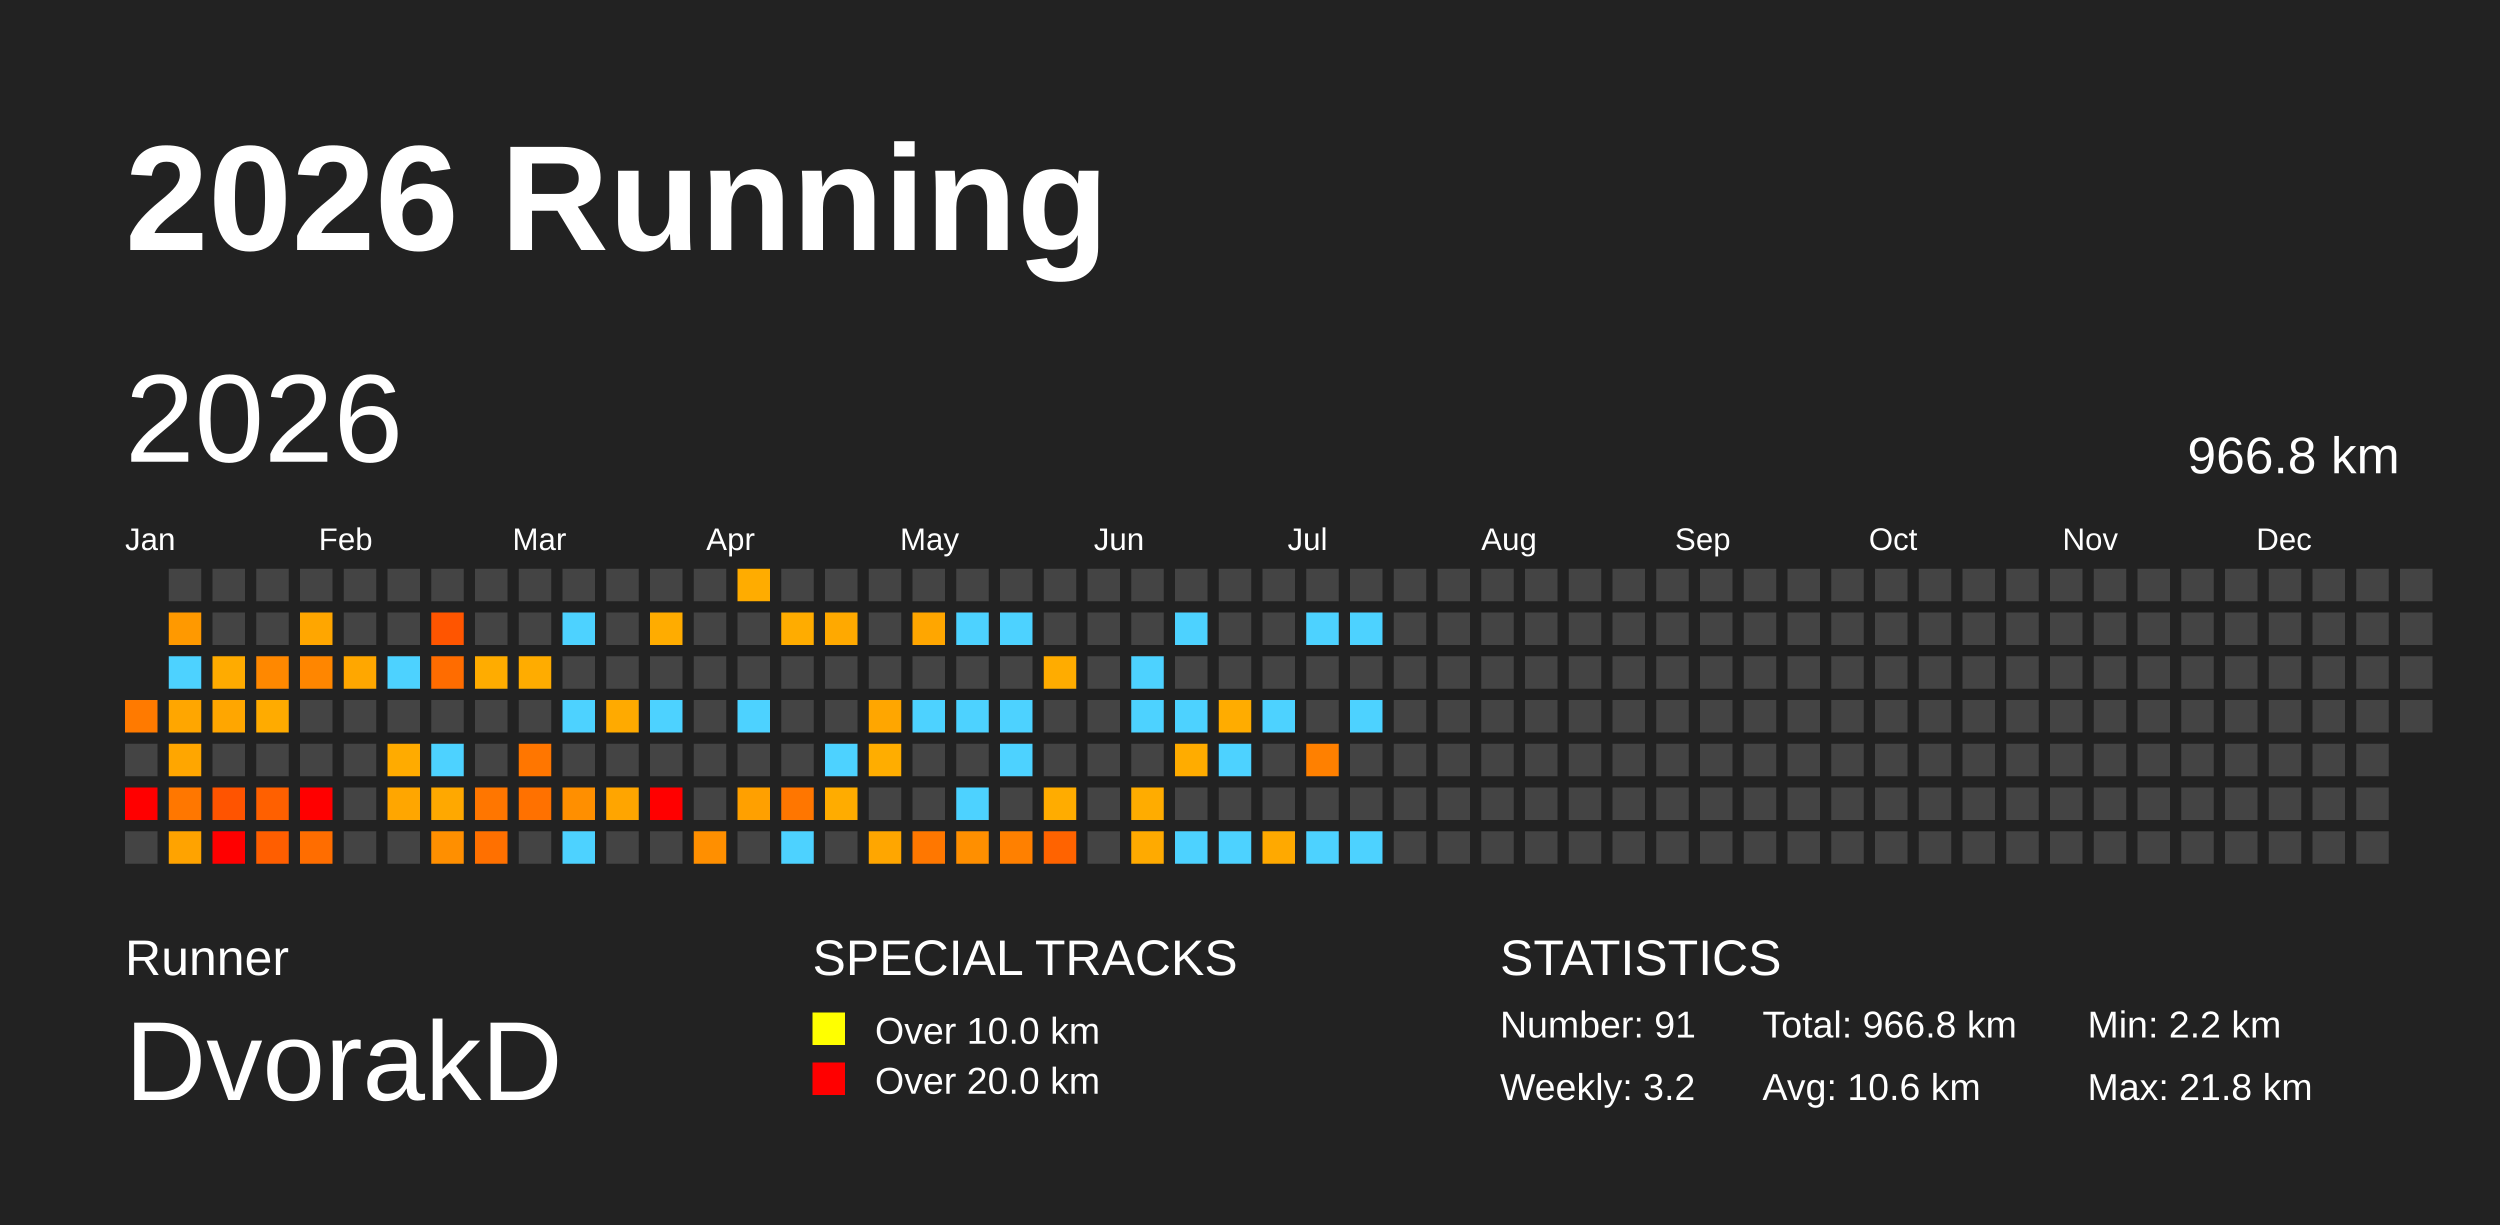
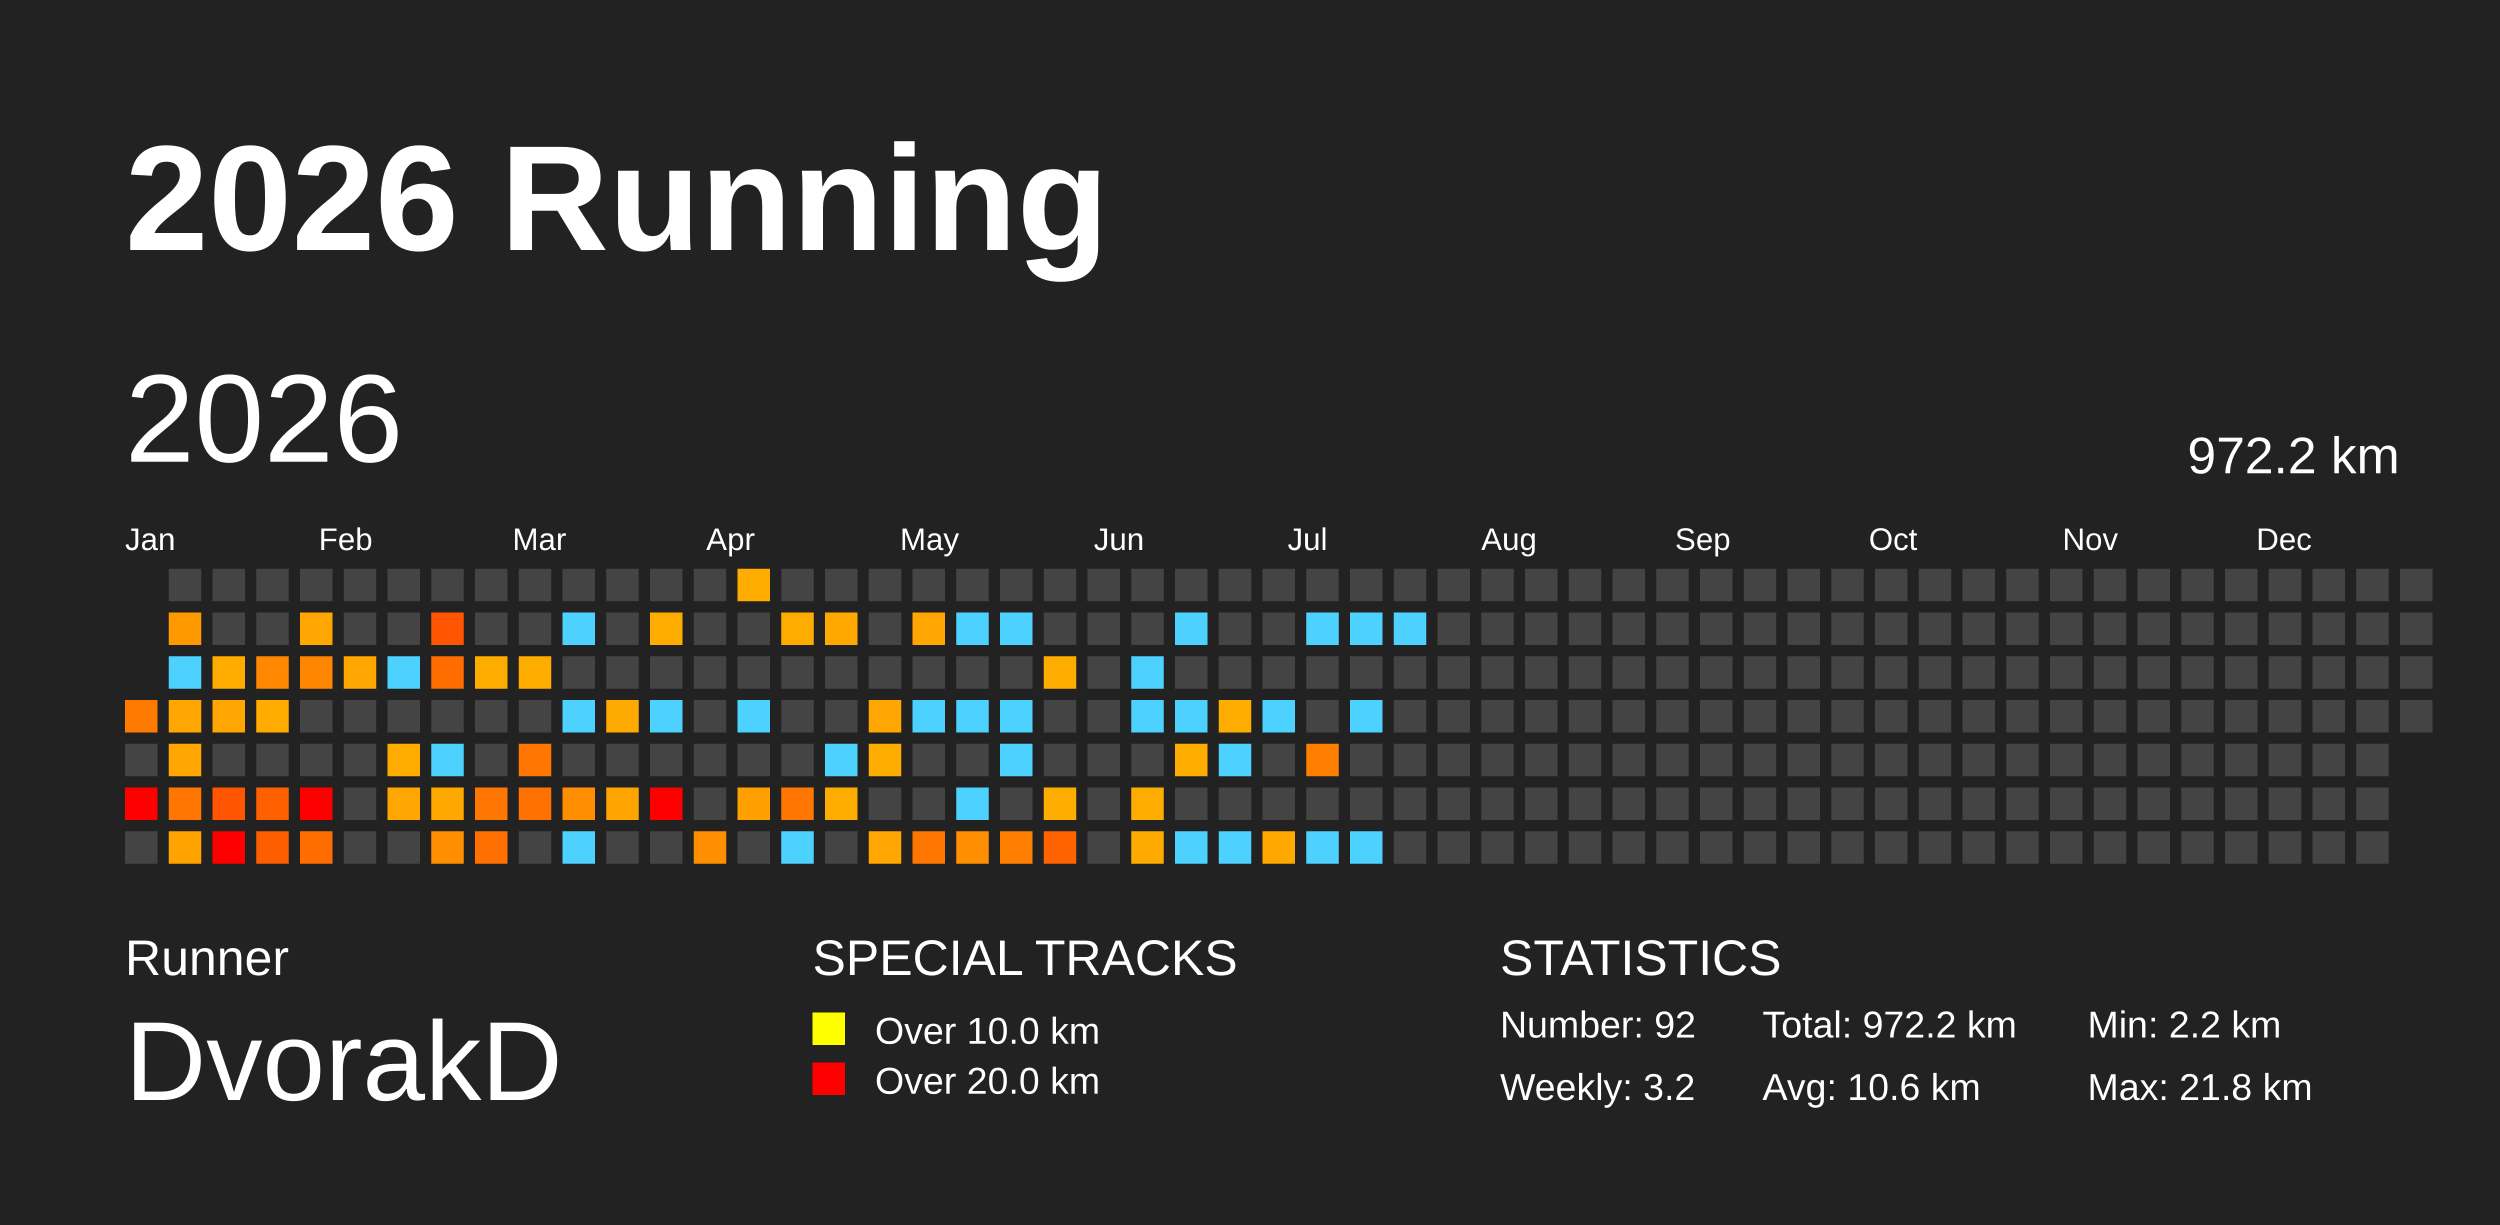
<svg xmlns="http://www.w3.org/2000/svg" baseProfile="full" height="98mm" version="1.1" viewBox="0,0,200,98" width="200mm">
  <defs />
  <rect fill="#222222" height="98" width="200" x="0" y="0" />
  <text fill="#FFFFFF" style="font-size:12px; font-family:Arial; font-weight:bold;" x="10" y="20">2026 Running</text>
  <text fill="#FFFFFF" style="font-size:4px; font-family:Arial" x="10" y="78">Runner</text>
  <text fill="#FFFFFF" style="font-size:9px; font-family:Arial" x="10" y="88">DvorakD</text>
  <text fill="#FFFFFF" style="font-size:4px; font-family:Arial" x="65" y="78">SPECIAL TRACKS</text>
  <rect fill="yellow" height="2.6" width="2.6" x="65" y="81" />
  <text fill="#FFFFFF" style="font-size:3px; font-family:Arial" x="70" y="83.5">Over 10.0 km</text>
  <rect fill="red" height="2.6" width="2.6" x="65" y="85" />
  <text fill="#FFFFFF" style="font-size:3px; font-family:Arial" x="70" y="87.5">Over 20.0 km</text>
  <text fill="#FFFFFF" style="font-size:4px; font-family:Arial" x="120" y="78">STATISTICS</text>
-   <text fill="#FFFFFF" style="font-size:3px; font-family:Arial" x="120" y="83">Number: 91</text>
+   <text fill="#FFFFFF" style="font-size:3px; font-family:Arial" x="120" y="83">Number: 92</text>
  <text fill="#FFFFFF" style="font-size:3px; font-family:Arial" x="120" y="88">Weekly: 3.2</text>
-   <text fill="#FFFFFF" style="font-size:3px; font-family:Arial" x="141" y="83">Total: 966.8 km</text>
+   <text fill="#FFFFFF" style="font-size:3px; font-family:Arial" x="141" y="83">Total: 972.2 km</text>
  <text fill="#FFFFFF" style="font-size:3px; font-family:Arial" x="141" y="88">Avg: 10.6 km</text>
  <text fill="#FFFFFF" style="font-size:3px; font-family:Arial" x="167" y="83">Min: 2.2 km</text>
  <text fill="#FFFFFF" style="font-size:3px; font-family:Arial" x="167" y="88">Max: 21.8 km</text>
  <text dominant-baseline="hanging" fill="#FFFFFF" style="font-size:10.0px; font-family:Arial;" x="10" y="30">2026</text>
-   <text dominant-baseline="hanging" fill="#FFFFFF" style="font-size:4.125px; font-family:Arial;" x="175" y="35">966.8 km</text>
+   <text dominant-baseline="hanging" fill="#FFFFFF" style="font-size:4.125px; font-family:Arial;" x="175" y="35">972.2 km</text>
  <text fill="#FFFFFF" style="font-size:2.5px; font-family:Arial" x="10.0" y="44">Jan</text>
  <text fill="#FFFFFF" style="font-size:2.5px; font-family:Arial" x="25.5" y="44">Feb</text>
  <text fill="#FFFFFF" style="font-size:2.5px; font-family:Arial" x="41.0" y="44">Mar</text>
  <text fill="#FFFFFF" style="font-size:2.5px; font-family:Arial" x="56.5" y="44">Apr</text>
  <text fill="#FFFFFF" style="font-size:2.5px; font-family:Arial" x="72.0" y="44">May</text>
  <text fill="#FFFFFF" style="font-size:2.5px; font-family:Arial" x="87.5" y="44">Jun</text>
  <text fill="#FFFFFF" style="font-size:2.5px; font-family:Arial" x="103.0" y="44">Jul</text>
  <text fill="#FFFFFF" style="font-size:2.5px; font-family:Arial" x="118.5" y="44">Aug</text>
  <text fill="#FFFFFF" style="font-size:2.5px; font-family:Arial" x="134.0" y="44">Sep</text>
  <text fill="#FFFFFF" style="font-size:2.5px; font-family:Arial" x="149.5" y="44">Oct</text>
  <text fill="#FFFFFF" style="font-size:2.5px; font-family:Arial" x="165.0" y="44">Nov</text>
  <text fill="#FFFFFF" style="font-size:2.5px; font-family:Arial" x="180.5" y="44">Dec</text>
  <rect fill="#ff7a00" height="2.6" width="2.6" x="10.0" y="56.0" />
  <rect fill="#444444" height="2.6" width="2.6" x="10.0" y="59.5" />
  <rect fill="red" height="2.6" width="2.6" x="10.0" y="63.0" />
  <rect fill="#444444" height="2.6" width="2.6" x="10.0" y="66.5" />
  <rect fill="#444444" height="2.6" width="2.6" x="13.5" y="45.5" />
  <rect fill="#ff9900" height="2.6" width="2.6" x="13.5" y="49.0" />
  <rect fill="#4dd2ff" height="2.6" width="2.6" x="13.5" y="52.5" />
  <rect fill="#ffa600" height="2.6" width="2.6" x="13.5" y="56.0" />
  <rect fill="#ffa600" height="2.6" width="2.6" x="13.5" y="59.5" />
  <rect fill="#ff7700" height="2.6" width="2.6" x="13.5" y="63.0" />
  <rect fill="#ffa300" height="2.6" width="2.6" x="13.5" y="66.5" />
  <rect fill="#444444" height="2.6" width="2.6" x="17.0" y="45.5" />
  <rect fill="#444444" height="2.6" width="2.6" x="17.0" y="49.0" />
  <rect fill="#ffab00" height="2.6" width="2.6" x="17.0" y="52.5" />
  <rect fill="#ffa600" height="2.6" width="2.6" x="17.0" y="56.0" />
  <rect fill="#444444" height="2.6" width="2.6" x="17.0" y="59.5" />
  <rect fill="#ff5400" height="2.6" width="2.6" x="17.0" y="63.0" />
  <rect fill="red" height="2.6" width="2.6" x="17.0" y="66.5" />
  <rect fill="#444444" height="2.6" width="2.6" x="20.5" y="45.5" />
  <rect fill="#444444" height="2.6" width="2.6" x="20.5" y="49.0" />
  <rect fill="#ff8800" height="2.6" width="2.6" x="20.5" y="52.5" />
  <rect fill="#ffab00" height="2.6" width="2.6" x="20.5" y="56.0" />
  <rect fill="#444444" height="2.6" width="2.6" x="20.5" y="59.5" />
  <rect fill="#ff6000" height="2.6" width="2.6" x="20.5" y="63.0" />
  <rect fill="#ff5e00" height="2.6" width="2.6" x="20.5" y="66.5" />
  <rect fill="#444444" height="2.6" width="2.6" x="24.0" y="45.5" />
  <rect fill="#ffa600" height="2.6" width="2.6" x="24.0" y="49.0" />
  <rect fill="#ff8600" height="2.6" width="2.6" x="24.0" y="52.5" />
  <rect fill="#444444" height="2.6" width="2.6" x="24.0" y="56.0" />
  <rect fill="#444444" height="2.6" width="2.6" x="24.0" y="59.5" />
  <rect fill="red" height="2.6" width="2.6" x="24.0" y="63.0" />
  <rect fill="#ff6d00" height="2.6" width="2.6" x="24.0" y="66.5" />
  <rect fill="#444444" height="2.6" width="2.6" x="27.5" y="45.5" />
  <rect fill="#444444" height="2.6" width="2.6" x="27.5" y="49.0" />
  <rect fill="#ffa700" height="2.6" width="2.6" x="27.5" y="52.5" />
  <rect fill="#444444" height="2.6" width="2.6" x="27.5" y="56.0" />
  <rect fill="#444444" height="2.6" width="2.6" x="27.5" y="59.5" />
  <rect fill="#444444" height="2.6" width="2.6" x="27.5" y="63.0" />
  <rect fill="#444444" height="2.6" width="2.6" x="27.5" y="66.5" />
  <rect fill="#444444" height="2.6" width="2.6" x="31.0" y="45.5" />
  <rect fill="#444444" height="2.6" width="2.6" x="31.0" y="49.0" />
  <rect fill="#4dd2ff" height="2.6" width="2.6" x="31.0" y="52.5" />
  <rect fill="#444444" height="2.6" width="2.6" x="31.0" y="56.0" />
  <rect fill="#ffab00" height="2.6" width="2.6" x="31.0" y="59.5" />
  <rect fill="#ffa600" height="2.6" width="2.6" x="31.0" y="63.0" />
  <rect fill="#444444" height="2.6" width="2.6" x="31.0" y="66.5" />
  <rect fill="#444444" height="2.6" width="2.6" x="34.5" y="45.5" />
  <rect fill="#ff5500" height="2.6" width="2.6" x="34.5" y="49.0" />
  <rect fill="#ff6c00" height="2.6" width="2.6" x="34.5" y="52.5" />
  <rect fill="#444444" height="2.6" width="2.6" x="34.5" y="56.0" />
  <rect fill="#4dd2ff" height="2.6" width="2.6" x="34.5" y="59.5" />
  <rect fill="#ffa800" height="2.6" width="2.6" x="34.5" y="63.0" />
  <rect fill="#ff8f00" height="2.6" width="2.6" x="34.5" y="66.5" />
  <rect fill="#444444" height="2.6" width="2.6" x="38.0" y="45.5" />
  <rect fill="#444444" height="2.6" width="2.6" x="38.0" y="49.0" />
  <rect fill="#ffac00" height="2.6" width="2.6" x="38.0" y="52.5" />
  <rect fill="#444444" height="2.6" width="2.6" x="38.0" y="56.0" />
  <rect fill="#444444" height="2.6" width="2.6" x="38.0" y="59.5" />
  <rect fill="#ff7600" height="2.6" width="2.6" x="38.0" y="63.0" />
  <rect fill="#ff7000" height="2.6" width="2.6" x="38.0" y="66.5" />
  <rect fill="#444444" height="2.6" width="2.6" x="41.5" y="45.5" />
  <rect fill="#444444" height="2.6" width="2.6" x="41.5" y="49.0" />
  <rect fill="#ffac00" height="2.6" width="2.6" x="41.5" y="52.5" />
  <rect fill="#444444" height="2.6" width="2.6" x="41.5" y="56.0" />
  <rect fill="#ff7600" height="2.6" width="2.6" x="41.5" y="59.5" />
  <rect fill="#ff7100" height="2.6" width="2.6" x="41.5" y="63.0" />
  <rect fill="#444444" height="2.6" width="2.6" x="41.5" y="66.5" />
  <rect fill="#444444" height="2.6" width="2.6" x="45.0" y="45.5" />
  <rect fill="#4dd2ff" height="2.6" width="2.6" x="45.0" y="49.0" />
  <rect fill="#444444" height="2.6" width="2.6" x="45.0" y="52.5" />
  <rect fill="#4dd2ff" height="2.6" width="2.6" x="45.0" y="56.0" />
  <rect fill="#444444" height="2.6" width="2.6" x="45.0" y="59.5" />
  <rect fill="#ff8f00" height="2.6" width="2.6" x="45.0" y="63.0" />
  <rect fill="#4dd2ff" height="2.6" width="2.6" x="45.0" y="66.5" />
  <rect fill="#444444" height="2.6" width="2.6" x="48.5" y="45.5" />
  <rect fill="#444444" height="2.6" width="2.6" x="48.5" y="49.0" />
  <rect fill="#444444" height="2.6" width="2.6" x="48.5" y="52.5" />
  <rect fill="#ffaa00" height="2.6" width="2.6" x="48.5" y="56.0" />
  <rect fill="#444444" height="2.6" width="2.6" x="48.5" y="59.5" />
  <rect fill="#ffa500" height="2.6" width="2.6" x="48.5" y="63.0" />
  <rect fill="#444444" height="2.6" width="2.6" x="48.5" y="66.5" />
  <rect fill="#444444" height="2.6" width="2.6" x="52.0" y="45.5" />
  <rect fill="#ffac00" height="2.6" width="2.6" x="52.0" y="49.0" />
  <rect fill="#444444" height="2.6" width="2.6" x="52.0" y="52.5" />
  <rect fill="#4dd2ff" height="2.6" width="2.6" x="52.0" y="56.0" />
  <rect fill="#444444" height="2.6" width="2.6" x="52.0" y="59.5" />
  <rect fill="red" height="2.6" width="2.6" x="52.0" y="63.0" />
  <rect fill="#444444" height="2.6" width="2.6" x="52.0" y="66.5" />
  <rect fill="#444444" height="2.6" width="2.6" x="55.5" y="45.5" />
  <rect fill="#444444" height="2.6" width="2.6" x="55.5" y="49.0" />
  <rect fill="#444444" height="2.6" width="2.6" x="55.5" y="52.5" />
  <rect fill="#444444" height="2.6" width="2.6" x="55.5" y="56.0" />
  <rect fill="#444444" height="2.6" width="2.6" x="55.5" y="59.5" />
  <rect fill="#444444" height="2.6" width="2.6" x="55.5" y="63.0" />
  <rect fill="#ff8f00" height="2.6" width="2.6" x="55.5" y="66.5" />
  <rect fill="#ffac00" height="2.6" width="2.6" x="59.0" y="45.5" />
  <rect fill="#444444" height="2.6" width="2.6" x="59.0" y="49.0" />
  <rect fill="#444444" height="2.6" width="2.6" x="59.0" y="52.5" />
  <rect fill="#4dd2ff" height="2.6" width="2.6" x="59.0" y="56.0" />
  <rect fill="#444444" height="2.6" width="2.6" x="59.0" y="59.5" />
  <rect fill="#ffa000" height="2.6" width="2.6" x="59.0" y="63.0" />
  <rect fill="#444444" height="2.6" width="2.6" x="59.0" y="66.5" />
  <rect fill="#444444" height="2.6" width="2.6" x="62.5" y="45.5" />
  <rect fill="#ffac00" height="2.6" width="2.6" x="62.5" y="49.0" />
  <rect fill="#444444" height="2.6" width="2.6" x="62.5" y="52.5" />
  <rect fill="#444444" height="2.6" width="2.6" x="62.5" y="56.0" />
  <rect fill="#444444" height="2.6" width="2.6" x="62.5" y="59.5" />
  <rect fill="#ff7600" height="2.6" width="2.6" x="62.5" y="63.0" />
  <rect fill="#4dd2ff" height="2.6" width="2.6" x="62.5" y="66.5" />
  <rect fill="#444444" height="2.6" width="2.6" x="66.0" y="45.5" />
  <rect fill="#ffa900" height="2.6" width="2.6" x="66.0" y="49.0" />
  <rect fill="#444444" height="2.6" width="2.6" x="66.0" y="52.5" />
  <rect fill="#444444" height="2.6" width="2.6" x="66.0" y="56.0" />
  <rect fill="#4dd2ff" height="2.6" width="2.6" x="66.0" y="59.5" />
  <rect fill="#ffac00" height="2.6" width="2.6" x="66.0" y="63.0" />
  <rect fill="#444444" height="2.6" width="2.6" x="66.0" y="66.5" />
  <rect fill="#444444" height="2.6" width="2.6" x="69.5" y="45.5" />
  <rect fill="#444444" height="2.6" width="2.6" x="69.5" y="49.0" />
  <rect fill="#444444" height="2.6" width="2.6" x="69.5" y="52.5" />
  <rect fill="#ffa600" height="2.6" width="2.6" x="69.5" y="56.0" />
  <rect fill="#ffad00" height="2.6" width="2.6" x="69.5" y="59.5" />
  <rect fill="#444444" height="2.6" width="2.6" x="69.5" y="63.0" />
  <rect fill="#ffa600" height="2.6" width="2.6" x="69.5" y="66.5" />
  <rect fill="#444444" height="2.6" width="2.6" x="73.0" y="45.5" />
  <rect fill="#ffa600" height="2.6" width="2.6" x="73.0" y="49.0" />
  <rect fill="#444444" height="2.6" width="2.6" x="73.0" y="52.5" />
  <rect fill="#4dd2ff" height="2.6" width="2.6" x="73.0" y="56.0" />
  <rect fill="#444444" height="2.6" width="2.6" x="73.0" y="59.5" />
  <rect fill="#444444" height="2.6" width="2.6" x="73.0" y="63.0" />
  <rect fill="#ff7700" height="2.6" width="2.6" x="73.0" y="66.5" />
  <rect fill="#444444" height="2.6" width="2.6" x="76.5" y="45.5" />
  <rect fill="#4dd2ff" height="2.6" width="2.6" x="76.5" y="49.0" />
  <rect fill="#444444" height="2.6" width="2.6" x="76.5" y="52.5" />
  <rect fill="#4dd2ff" height="2.6" width="2.6" x="76.5" y="56.0" />
  <rect fill="#444444" height="2.6" width="2.6" x="76.5" y="59.5" />
  <rect fill="#4dd2ff" height="2.6" width="2.6" x="76.5" y="63.0" />
  <rect fill="#ff8f00" height="2.6" width="2.6" x="76.5" y="66.5" />
  <rect fill="#444444" height="2.6" width="2.6" x="80.0" y="45.5" />
  <rect fill="#4dd2ff" height="2.6" width="2.6" x="80.0" y="49.0" />
  <rect fill="#444444" height="2.6" width="2.6" x="80.0" y="52.5" />
  <rect fill="#4dd2ff" height="2.6" width="2.6" x="80.0" y="56.0" />
  <rect fill="#4dd2ff" height="2.6" width="2.6" x="80.0" y="59.5" />
  <rect fill="#444444" height="2.6" width="2.6" x="80.0" y="63.0" />
  <rect fill="#ff8000" height="2.6" width="2.6" x="80.0" y="66.5" />
  <rect fill="#444444" height="2.6" width="2.6" x="83.5" y="45.5" />
  <rect fill="#444444" height="2.6" width="2.6" x="83.5" y="49.0" />
  <rect fill="#ffac00" height="2.6" width="2.6" x="83.5" y="52.5" />
  <rect fill="#444444" height="2.6" width="2.6" x="83.5" y="56.0" />
  <rect fill="#444444" height="2.6" width="2.6" x="83.5" y="59.5" />
  <rect fill="#ffac00" height="2.6" width="2.6" x="83.5" y="63.0" />
  <rect fill="#ff6300" height="2.6" width="2.6" x="83.5" y="66.5" />
  <rect fill="#444444" height="2.6" width="2.6" x="87.0" y="45.5" />
  <rect fill="#444444" height="2.6" width="2.6" x="87.0" y="49.0" />
  <rect fill="#444444" height="2.6" width="2.6" x="87.0" y="52.5" />
  <rect fill="#444444" height="2.6" width="2.6" x="87.0" y="56.0" />
  <rect fill="#444444" height="2.6" width="2.6" x="87.0" y="59.5" />
  <rect fill="#444444" height="2.6" width="2.6" x="87.0" y="63.0" />
  <rect fill="#444444" height="2.6" width="2.6" x="87.0" y="66.5" />
  <rect fill="#444444" height="2.6" width="2.6" x="90.5" y="45.5" />
  <rect fill="#444444" height="2.6" width="2.6" x="90.5" y="49.0" />
  <rect fill="#4dd2ff" height="2.6" width="2.6" x="90.5" y="52.5" />
  <rect fill="#4dd2ff" height="2.6" width="2.6" x="90.5" y="56.0" />
  <rect fill="#444444" height="2.6" width="2.6" x="90.5" y="59.5" />
  <rect fill="#ffac00" height="2.6" width="2.6" x="90.5" y="63.0" />
  <rect fill="#ffaa00" height="2.6" width="2.6" x="90.5" y="66.5" />
  <rect fill="#444444" height="2.6" width="2.6" x="94.0" y="45.5" />
  <rect fill="#4dd2ff" height="2.6" width="2.6" x="94.0" y="49.0" />
  <rect fill="#444444" height="2.6" width="2.6" x="94.0" y="52.5" />
  <rect fill="#4dd2ff" height="2.6" width="2.6" x="94.0" y="56.0" />
  <rect fill="#ffac00" height="2.6" width="2.6" x="94.0" y="59.5" />
  <rect fill="#444444" height="2.6" width="2.6" x="94.0" y="63.0" />
  <rect fill="#4dd2ff" height="2.6" width="2.6" x="94.0" y="66.5" />
  <rect fill="#444444" height="2.6" width="2.6" x="97.5" y="45.5" />
  <rect fill="#444444" height="2.6" width="2.6" x="97.5" y="49.0" />
  <rect fill="#444444" height="2.6" width="2.6" x="97.5" y="52.5" />
  <rect fill="#ffac00" height="2.6" width="2.6" x="97.5" y="56.0" />
  <rect fill="#4dd2ff" height="2.6" width="2.6" x="97.5" y="59.5" />
  <rect fill="#444444" height="2.6" width="2.6" x="97.5" y="63.0" />
  <rect fill="#4dd2ff" height="2.6" width="2.6" x="97.5" y="66.5" />
  <rect fill="#444444" height="2.6" width="2.6" x="101.0" y="45.5" />
  <rect fill="#444444" height="2.6" width="2.6" x="101.0" y="49.0" />
  <rect fill="#444444" height="2.6" width="2.6" x="101.0" y="52.5" />
  <rect fill="#4dd2ff" height="2.6" width="2.6" x="101.0" y="56.0" />
  <rect fill="#444444" height="2.6" width="2.6" x="101.0" y="59.5" />
  <rect fill="#444444" height="2.6" width="2.6" x="101.0" y="63.0" />
  <rect fill="#ffa900" height="2.6" width="2.6" x="101.0" y="66.5" />
  <rect fill="#444444" height="2.6" width="2.6" x="104.5" y="45.5" />
  <rect fill="#4dd2ff" height="2.6" width="2.6" x="104.5" y="49.0" />
  <rect fill="#444444" height="2.6" width="2.6" x="104.5" y="52.5" />
  <rect fill="#444444" height="2.6" width="2.6" x="104.5" y="56.0" />
  <rect fill="#ff8000" height="2.6" width="2.6" x="104.5" y="59.5" />
  <rect fill="#444444" height="2.6" width="2.6" x="104.5" y="63.0" />
  <rect fill="#4dd2ff" height="2.6" width="2.6" x="104.5" y="66.5" />
  <rect fill="#444444" height="2.6" width="2.6" x="108.0" y="45.5" />
  <rect fill="#4dd2ff" height="2.6" width="2.6" x="108.0" y="49.0" />
  <rect fill="#444444" height="2.6" width="2.6" x="108.0" y="52.5" />
  <rect fill="#4dd2ff" height="2.6" width="2.6" x="108.0" y="56.0" />
  <rect fill="#444444" height="2.6" width="2.6" x="108.0" y="59.5" />
  <rect fill="#444444" height="2.6" width="2.6" x="108.0" y="63.0" />
  <rect fill="#4dd2ff" height="2.6" width="2.6" x="108.0" y="66.5" />
  <rect fill="#444444" height="2.6" width="2.6" x="111.5" y="45.5" />
-   <rect fill="#444444" height="2.6" width="2.6" x="111.5" y="49.0" />
+   <rect fill="#4dd2ff" height="2.6" width="2.6" x="111.5" y="49.0" />
  <rect fill="#444444" height="2.6" width="2.6" x="111.5" y="52.5" />
  <rect fill="#444444" height="2.6" width="2.6" x="111.5" y="56.0" />
  <rect fill="#444444" height="2.6" width="2.6" x="111.5" y="59.5" />
  <rect fill="#444444" height="2.6" width="2.6" x="111.5" y="63.0" />
  <rect fill="#444444" height="2.6" width="2.6" x="111.5" y="66.5" />
  <rect fill="#444444" height="2.6" width="2.6" x="115.0" y="45.5" />
  <rect fill="#444444" height="2.6" width="2.6" x="115.0" y="49.0" />
  <rect fill="#444444" height="2.6" width="2.6" x="115.0" y="52.5" />
  <rect fill="#444444" height="2.6" width="2.6" x="115.0" y="56.0" />
  <rect fill="#444444" height="2.6" width="2.6" x="115.0" y="59.5" />
  <rect fill="#444444" height="2.6" width="2.6" x="115.0" y="63.0" />
  <rect fill="#444444" height="2.6" width="2.6" x="115.0" y="66.5" />
  <rect fill="#444444" height="2.6" width="2.6" x="118.5" y="45.5" />
  <rect fill="#444444" height="2.6" width="2.6" x="118.5" y="49.0" />
  <rect fill="#444444" height="2.6" width="2.6" x="118.5" y="52.5" />
  <rect fill="#444444" height="2.6" width="2.6" x="118.5" y="56.0" />
  <rect fill="#444444" height="2.6" width="2.6" x="118.5" y="59.5" />
  <rect fill="#444444" height="2.6" width="2.6" x="118.5" y="63.0" />
  <rect fill="#444444" height="2.6" width="2.6" x="118.5" y="66.5" />
  <rect fill="#444444" height="2.6" width="2.6" x="122.0" y="45.5" />
  <rect fill="#444444" height="2.6" width="2.6" x="122.0" y="49.0" />
  <rect fill="#444444" height="2.6" width="2.6" x="122.0" y="52.5" />
  <rect fill="#444444" height="2.6" width="2.6" x="122.0" y="56.0" />
  <rect fill="#444444" height="2.6" width="2.6" x="122.0" y="59.5" />
  <rect fill="#444444" height="2.6" width="2.6" x="122.0" y="63.0" />
  <rect fill="#444444" height="2.6" width="2.6" x="122.0" y="66.5" />
  <rect fill="#444444" height="2.6" width="2.6" x="125.5" y="45.5" />
  <rect fill="#444444" height="2.6" width="2.6" x="125.5" y="49.0" />
  <rect fill="#444444" height="2.6" width="2.6" x="125.5" y="52.5" />
  <rect fill="#444444" height="2.6" width="2.6" x="125.5" y="56.0" />
  <rect fill="#444444" height="2.6" width="2.6" x="125.5" y="59.5" />
  <rect fill="#444444" height="2.6" width="2.6" x="125.5" y="63.0" />
  <rect fill="#444444" height="2.6" width="2.6" x="125.5" y="66.5" />
  <rect fill="#444444" height="2.6" width="2.6" x="129.0" y="45.5" />
  <rect fill="#444444" height="2.6" width="2.6" x="129.0" y="49.0" />
  <rect fill="#444444" height="2.6" width="2.6" x="129.0" y="52.5" />
  <rect fill="#444444" height="2.6" width="2.6" x="129.0" y="56.0" />
  <rect fill="#444444" height="2.6" width="2.6" x="129.0" y="59.5" />
  <rect fill="#444444" height="2.6" width="2.6" x="129.0" y="63.0" />
  <rect fill="#444444" height="2.6" width="2.6" x="129.0" y="66.5" />
  <rect fill="#444444" height="2.6" width="2.6" x="132.5" y="45.5" />
  <rect fill="#444444" height="2.6" width="2.6" x="132.5" y="49.0" />
  <rect fill="#444444" height="2.6" width="2.6" x="132.5" y="52.5" />
  <rect fill="#444444" height="2.6" width="2.6" x="132.5" y="56.0" />
  <rect fill="#444444" height="2.6" width="2.6" x="132.5" y="59.5" />
  <rect fill="#444444" height="2.6" width="2.6" x="132.5" y="63.0" />
  <rect fill="#444444" height="2.6" width="2.6" x="132.5" y="66.5" />
  <rect fill="#444444" height="2.6" width="2.6" x="136.0" y="45.5" />
  <rect fill="#444444" height="2.6" width="2.6" x="136.0" y="49.0" />
  <rect fill="#444444" height="2.6" width="2.6" x="136.0" y="52.5" />
  <rect fill="#444444" height="2.6" width="2.6" x="136.0" y="56.0" />
  <rect fill="#444444" height="2.6" width="2.6" x="136.0" y="59.5" />
  <rect fill="#444444" height="2.6" width="2.6" x="136.0" y="63.0" />
  <rect fill="#444444" height="2.6" width="2.6" x="136.0" y="66.5" />
  <rect fill="#444444" height="2.6" width="2.6" x="139.5" y="45.5" />
  <rect fill="#444444" height="2.6" width="2.6" x="139.5" y="49.0" />
  <rect fill="#444444" height="2.6" width="2.6" x="139.5" y="52.5" />
  <rect fill="#444444" height="2.6" width="2.6" x="139.5" y="56.0" />
  <rect fill="#444444" height="2.6" width="2.6" x="139.5" y="59.5" />
  <rect fill="#444444" height="2.6" width="2.6" x="139.5" y="63.0" />
  <rect fill="#444444" height="2.6" width="2.6" x="139.5" y="66.5" />
  <rect fill="#444444" height="2.6" width="2.6" x="143.0" y="45.5" />
  <rect fill="#444444" height="2.6" width="2.6" x="143.0" y="49.0" />
  <rect fill="#444444" height="2.6" width="2.6" x="143.0" y="52.5" />
  <rect fill="#444444" height="2.6" width="2.6" x="143.0" y="56.0" />
  <rect fill="#444444" height="2.6" width="2.6" x="143.0" y="59.5" />
  <rect fill="#444444" height="2.6" width="2.6" x="143.0" y="63.0" />
  <rect fill="#444444" height="2.6" width="2.6" x="143.0" y="66.5" />
  <rect fill="#444444" height="2.6" width="2.6" x="146.5" y="45.5" />
  <rect fill="#444444" height="2.6" width="2.6" x="146.5" y="49.0" />
  <rect fill="#444444" height="2.6" width="2.6" x="146.5" y="52.5" />
  <rect fill="#444444" height="2.6" width="2.6" x="146.5" y="56.0" />
  <rect fill="#444444" height="2.6" width="2.6" x="146.5" y="59.5" />
  <rect fill="#444444" height="2.6" width="2.6" x="146.5" y="63.0" />
  <rect fill="#444444" height="2.6" width="2.6" x="146.5" y="66.5" />
  <rect fill="#444444" height="2.6" width="2.6" x="150.0" y="45.5" />
  <rect fill="#444444" height="2.6" width="2.6" x="150.0" y="49.0" />
  <rect fill="#444444" height="2.6" width="2.6" x="150.0" y="52.5" />
  <rect fill="#444444" height="2.6" width="2.6" x="150.0" y="56.0" />
  <rect fill="#444444" height="2.6" width="2.6" x="150.0" y="59.5" />
  <rect fill="#444444" height="2.6" width="2.6" x="150.0" y="63.0" />
  <rect fill="#444444" height="2.6" width="2.6" x="150.0" y="66.5" />
  <rect fill="#444444" height="2.6" width="2.6" x="153.5" y="45.5" />
  <rect fill="#444444" height="2.6" width="2.6" x="153.5" y="49.0" />
  <rect fill="#444444" height="2.6" width="2.6" x="153.5" y="52.5" />
  <rect fill="#444444" height="2.6" width="2.6" x="153.5" y="56.0" />
  <rect fill="#444444" height="2.6" width="2.6" x="153.5" y="59.5" />
  <rect fill="#444444" height="2.6" width="2.6" x="153.5" y="63.0" />
  <rect fill="#444444" height="2.6" width="2.6" x="153.5" y="66.5" />
  <rect fill="#444444" height="2.6" width="2.6" x="157.0" y="45.5" />
  <rect fill="#444444" height="2.6" width="2.6" x="157.0" y="49.0" />
  <rect fill="#444444" height="2.6" width="2.6" x="157.0" y="52.5" />
  <rect fill="#444444" height="2.6" width="2.6" x="157.0" y="56.0" />
  <rect fill="#444444" height="2.6" width="2.6" x="157.0" y="59.5" />
  <rect fill="#444444" height="2.6" width="2.6" x="157.0" y="63.0" />
  <rect fill="#444444" height="2.6" width="2.6" x="157.0" y="66.5" />
  <rect fill="#444444" height="2.6" width="2.6" x="160.5" y="45.5" />
  <rect fill="#444444" height="2.6" width="2.6" x="160.5" y="49.0" />
  <rect fill="#444444" height="2.6" width="2.6" x="160.5" y="52.5" />
  <rect fill="#444444" height="2.6" width="2.6" x="160.5" y="56.0" />
  <rect fill="#444444" height="2.6" width="2.6" x="160.5" y="59.5" />
  <rect fill="#444444" height="2.6" width="2.6" x="160.5" y="63.0" />
  <rect fill="#444444" height="2.6" width="2.6" x="160.5" y="66.5" />
  <rect fill="#444444" height="2.6" width="2.6" x="164.0" y="45.5" />
  <rect fill="#444444" height="2.6" width="2.6" x="164.0" y="49.0" />
  <rect fill="#444444" height="2.6" width="2.6" x="164.0" y="52.5" />
  <rect fill="#444444" height="2.6" width="2.6" x="164.0" y="56.0" />
  <rect fill="#444444" height="2.6" width="2.6" x="164.0" y="59.5" />
  <rect fill="#444444" height="2.6" width="2.6" x="164.0" y="63.0" />
  <rect fill="#444444" height="2.6" width="2.6" x="164.0" y="66.5" />
  <rect fill="#444444" height="2.6" width="2.6" x="167.5" y="45.5" />
  <rect fill="#444444" height="2.6" width="2.6" x="167.5" y="49.0" />
  <rect fill="#444444" height="2.6" width="2.6" x="167.5" y="52.5" />
  <rect fill="#444444" height="2.6" width="2.6" x="167.5" y="56.0" />
  <rect fill="#444444" height="2.6" width="2.6" x="167.5" y="59.5" />
  <rect fill="#444444" height="2.6" width="2.6" x="167.5" y="63.0" />
  <rect fill="#444444" height="2.6" width="2.6" x="167.5" y="66.5" />
  <rect fill="#444444" height="2.6" width="2.6" x="171.0" y="45.5" />
  <rect fill="#444444" height="2.6" width="2.6" x="171.0" y="49.0" />
  <rect fill="#444444" height="2.6" width="2.6" x="171.0" y="52.5" />
  <rect fill="#444444" height="2.6" width="2.6" x="171.0" y="56.0" />
  <rect fill="#444444" height="2.6" width="2.6" x="171.0" y="59.5" />
  <rect fill="#444444" height="2.6" width="2.6" x="171.0" y="63.0" />
  <rect fill="#444444" height="2.6" width="2.6" x="171.0" y="66.5" />
  <rect fill="#444444" height="2.6" width="2.6" x="174.5" y="45.5" />
  <rect fill="#444444" height="2.6" width="2.6" x="174.5" y="49.0" />
  <rect fill="#444444" height="2.6" width="2.6" x="174.5" y="52.5" />
  <rect fill="#444444" height="2.6" width="2.6" x="174.5" y="56.0" />
  <rect fill="#444444" height="2.6" width="2.6" x="174.5" y="59.5" />
  <rect fill="#444444" height="2.6" width="2.6" x="174.5" y="63.0" />
  <rect fill="#444444" height="2.6" width="2.6" x="174.5" y="66.5" />
  <rect fill="#444444" height="2.6" width="2.6" x="178.0" y="45.5" />
  <rect fill="#444444" height="2.6" width="2.6" x="178.0" y="49.0" />
  <rect fill="#444444" height="2.6" width="2.6" x="178.0" y="52.5" />
  <rect fill="#444444" height="2.6" width="2.6" x="178.0" y="56.0" />
  <rect fill="#444444" height="2.6" width="2.6" x="178.0" y="59.5" />
  <rect fill="#444444" height="2.6" width="2.6" x="178.0" y="63.0" />
  <rect fill="#444444" height="2.6" width="2.6" x="178.0" y="66.5" />
  <rect fill="#444444" height="2.6" width="2.6" x="181.5" y="45.5" />
  <rect fill="#444444" height="2.6" width="2.6" x="181.5" y="49.0" />
  <rect fill="#444444" height="2.6" width="2.6" x="181.5" y="52.5" />
  <rect fill="#444444" height="2.6" width="2.6" x="181.5" y="56.0" />
  <rect fill="#444444" height="2.6" width="2.6" x="181.5" y="59.5" />
  <rect fill="#444444" height="2.6" width="2.6" x="181.5" y="63.0" />
  <rect fill="#444444" height="2.6" width="2.6" x="181.5" y="66.5" />
  <rect fill="#444444" height="2.6" width="2.6" x="185.0" y="45.5" />
  <rect fill="#444444" height="2.6" width="2.6" x="185.0" y="49.0" />
  <rect fill="#444444" height="2.6" width="2.6" x="185.0" y="52.5" />
  <rect fill="#444444" height="2.6" width="2.6" x="185.0" y="56.0" />
  <rect fill="#444444" height="2.6" width="2.6" x="185.0" y="59.5" />
  <rect fill="#444444" height="2.6" width="2.6" x="185.0" y="63.0" />
  <rect fill="#444444" height="2.6" width="2.6" x="185.0" y="66.5" />
  <rect fill="#444444" height="2.6" width="2.6" x="188.5" y="45.5" />
  <rect fill="#444444" height="2.6" width="2.6" x="188.5" y="49.0" />
  <rect fill="#444444" height="2.6" width="2.6" x="188.5" y="52.5" />
  <rect fill="#444444" height="2.6" width="2.6" x="188.5" y="56.0" />
  <rect fill="#444444" height="2.6" width="2.6" x="188.5" y="59.5" />
  <rect fill="#444444" height="2.6" width="2.6" x="188.5" y="63.0" />
  <rect fill="#444444" height="2.6" width="2.6" x="188.5" y="66.5" />
  <rect fill="#444444" height="2.6" width="2.6" x="192.0" y="45.5" />
  <rect fill="#444444" height="2.6" width="2.6" x="192.0" y="49.0" />
  <rect fill="#444444" height="2.6" width="2.6" x="192.0" y="52.5" />
  <rect fill="#444444" height="2.6" width="2.6" x="192.0" y="56.0" />
</svg>
